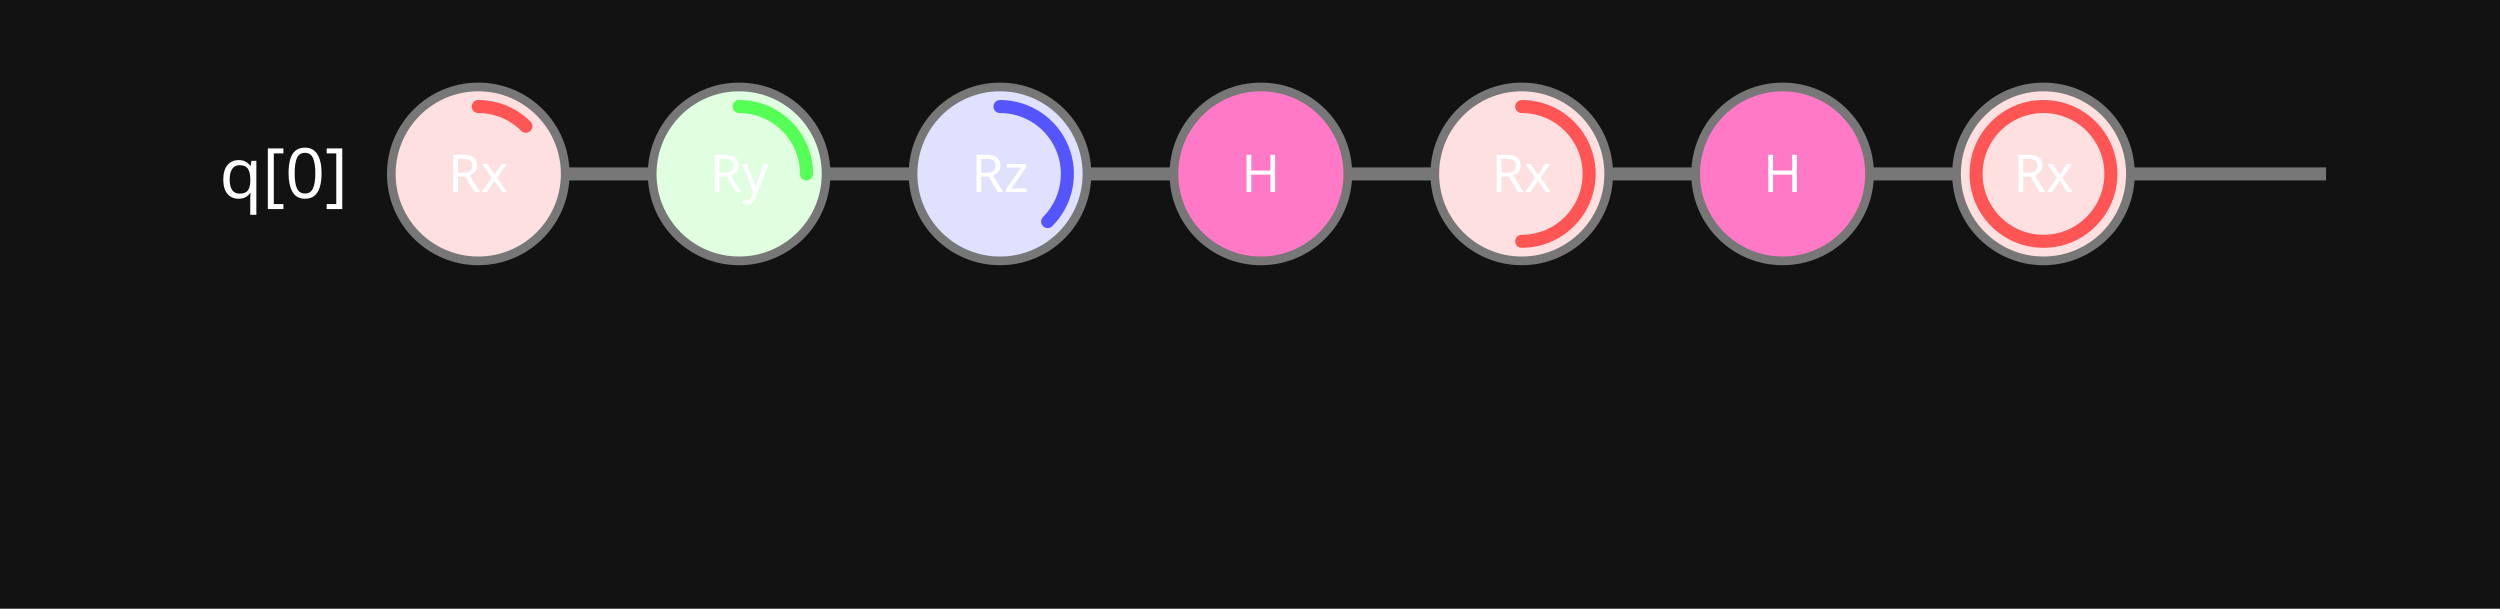
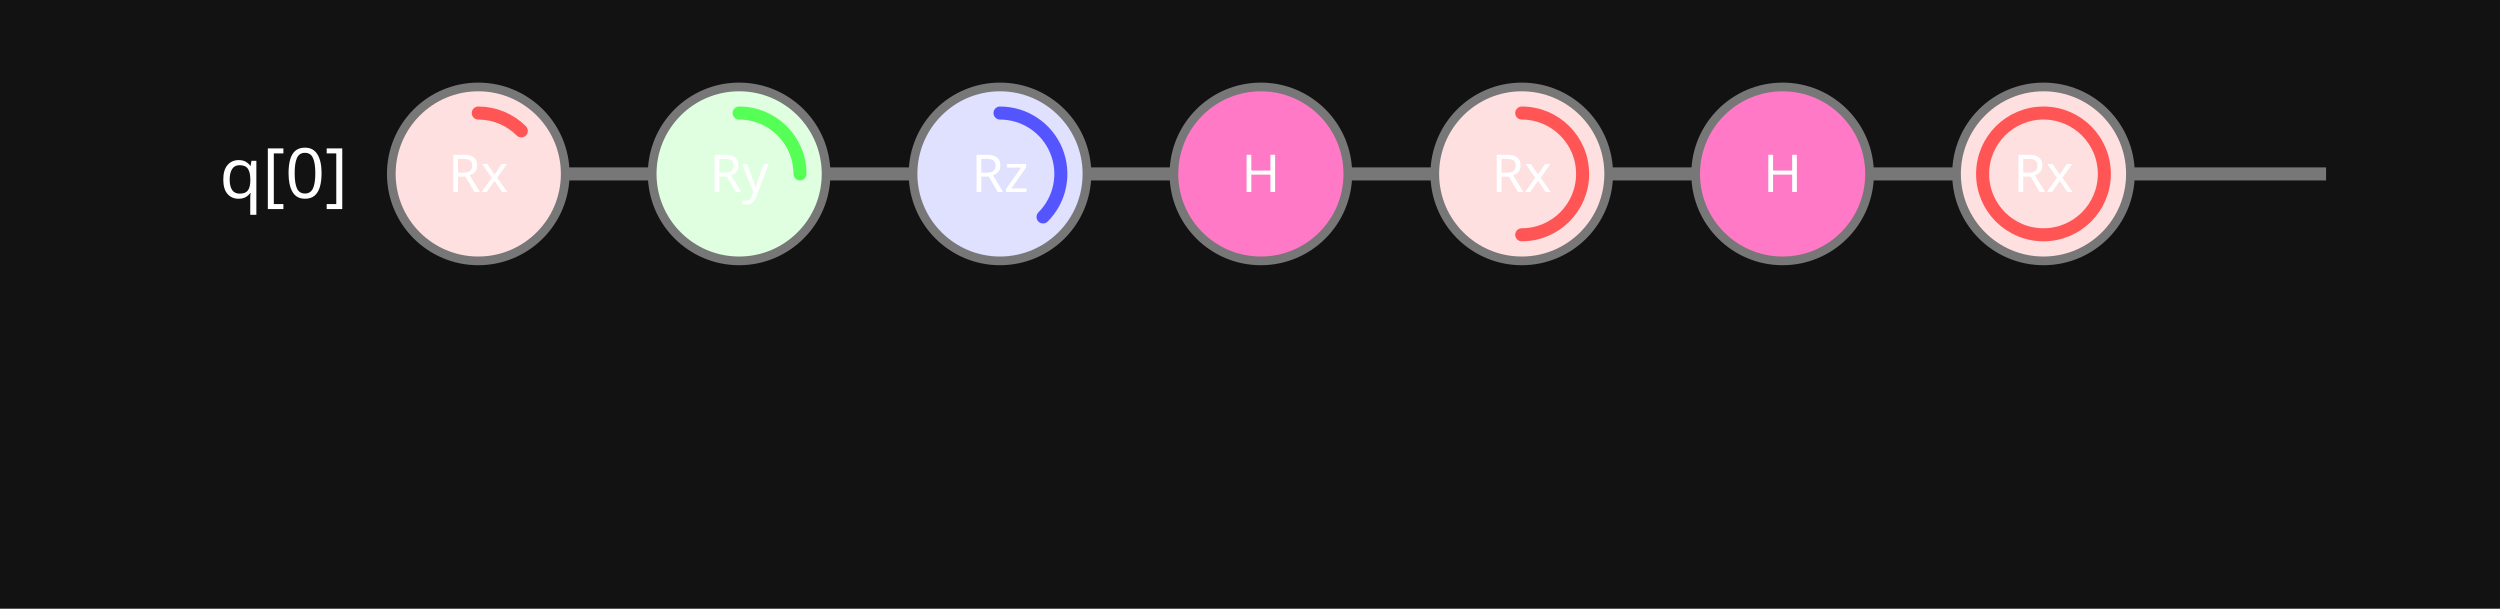
<svg xmlns="http://www.w3.org/2000/svg" width="575.0" height="140" viewBox="0 0 575.0 140">
  <rect width="100%" height="100%" fill="#121212" />
  <text x="80" y="40" fill="#ffffff" font-family="calibri" font-size="16" text-anchor="end" dominant-baseline="middle">q[0]</text>
  <line x1="90" y1="40" x2="535.0" y2="40" stroke="#777777" stroke-width="3" stroke-dasharray="" />
  <circle cx="110.0" cy="40" r="20" fill="#ffe0e0" stroke="#777777" stroke-width="2" />
-   <path d="M 110.0 24.5 A 15.5 15.5 0 0 1 120.96 29.04" fill="none" stroke="#ff5555" stroke-width="3" stroke-linecap="round" />
+   <path d="M 110.0 26.0 A 14 14 0 0 1 119.899 30.101" fill="none" stroke="#ff5555" stroke-width="3" stroke-linecap="round" />
  <text x="110.0" y="40" fill="#ffffff" font-family="sans-serif" font-size="12" text-anchor="middle" dominant-baseline="middle">Rx</text>
  <circle cx="170.0" cy="40" r="20" fill="#e0ffe0" stroke="#777777" stroke-width="2" />
-   <path d="M 170.0 24.5 A 15.5 15.5 0 0 1 185.5 40.0" fill="none" stroke="#55ff55" stroke-width="3" stroke-linecap="round" />
+   <path d="M 170.0 26.0 A 14 14 0 0 1 184.0 40.0" fill="none" stroke="#55ff55" stroke-width="3" stroke-linecap="round" />
  <text x="170.0" y="40" fill="#ffffff" font-family="sans-serif" font-size="12" text-anchor="middle" dominant-baseline="middle">Ry</text>
  <circle cx="230.0" cy="40" r="20" fill="#e0e0ff" stroke="#777777" stroke-width="2" />
-   <path d="M 230.0 24.5 A 15.5 15.5 0 0 1 240.96 50.96" fill="none" stroke="#5555ff" stroke-width="3" stroke-linecap="round" />
+   <path d="M 230.0 26.0 A 14 14 0 0 1 239.899 49.899" fill="none" stroke="#5555ff" stroke-width="3" stroke-linecap="round" />
  <text x="230.0" y="40" fill="#ffffff" font-family="sans-serif" font-size="12" text-anchor="middle" dominant-baseline="middle">Rz</text>
  <circle cx="290.0" cy="40" r="20" fill="#ff79c6" stroke="#777777" stroke-width="2" />
  <text x="290.0" y="40" fill="#ffffff" font-family="sans-serif" font-size="12" text-anchor="middle" dominant-baseline="middle">H</text>
  <circle cx="350.0" cy="40" r="20" fill="#ffe0e0" stroke="#777777" stroke-width="2" />
-   <path d="M 350.0 24.5 A 15.5 15.5 0 0 1 350.0 55.5" fill="none" stroke="#ff5555" stroke-width="3" stroke-linecap="round" />
+   <path d="M 350.0 26.0 A 14 14 0 0 1 350.0 54.0" fill="none" stroke="#ff5555" stroke-width="3" stroke-linecap="round" />
  <text x="350.0" y="40" fill="#ffffff" font-family="sans-serif" font-size="12" text-anchor="middle" dominant-baseline="middle">Rx</text>
  <circle cx="410.0" cy="40" r="20" fill="#ff79c6" stroke="#777777" stroke-width="2" />
  <text x="410.0" y="40" fill="#ffffff" font-family="sans-serif" font-size="12" text-anchor="middle" dominant-baseline="middle">H</text>
  <circle cx="470.0" cy="40" r="20" fill="#ffe0e0" stroke="#777777" stroke-width="2" />
-   <circle cx="470.0" cy="40" r="15.5" fill="none" stroke="#ff5555" stroke-width="3" />
+   <circle cx="470.0" cy="40" r="14" fill="none" stroke="#ff5555" stroke-width="3" />
  <text x="470.0" y="40" fill="#ffffff" font-family="sans-serif" font-size="12" text-anchor="middle" dominant-baseline="middle">Rx</text>
</svg>
